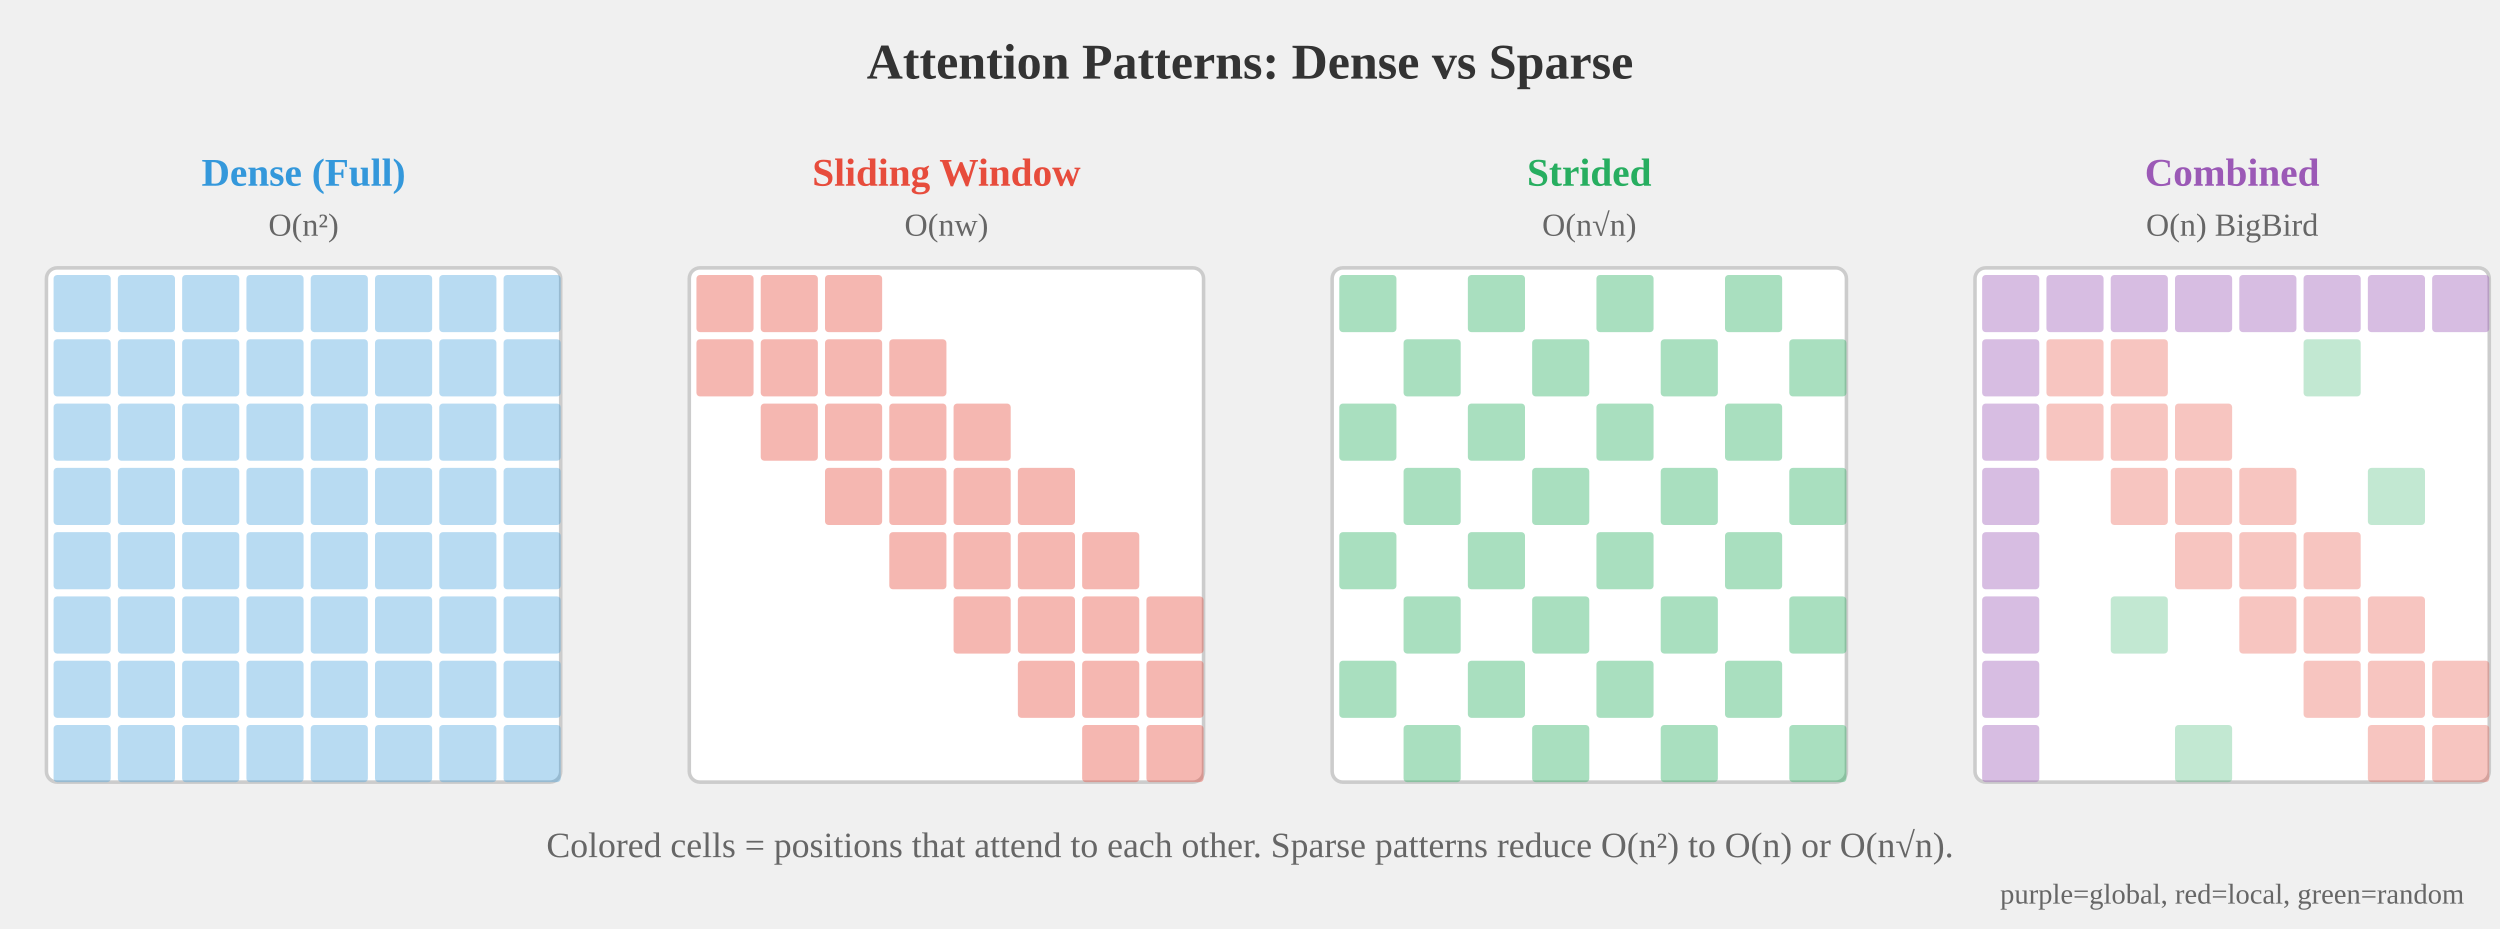
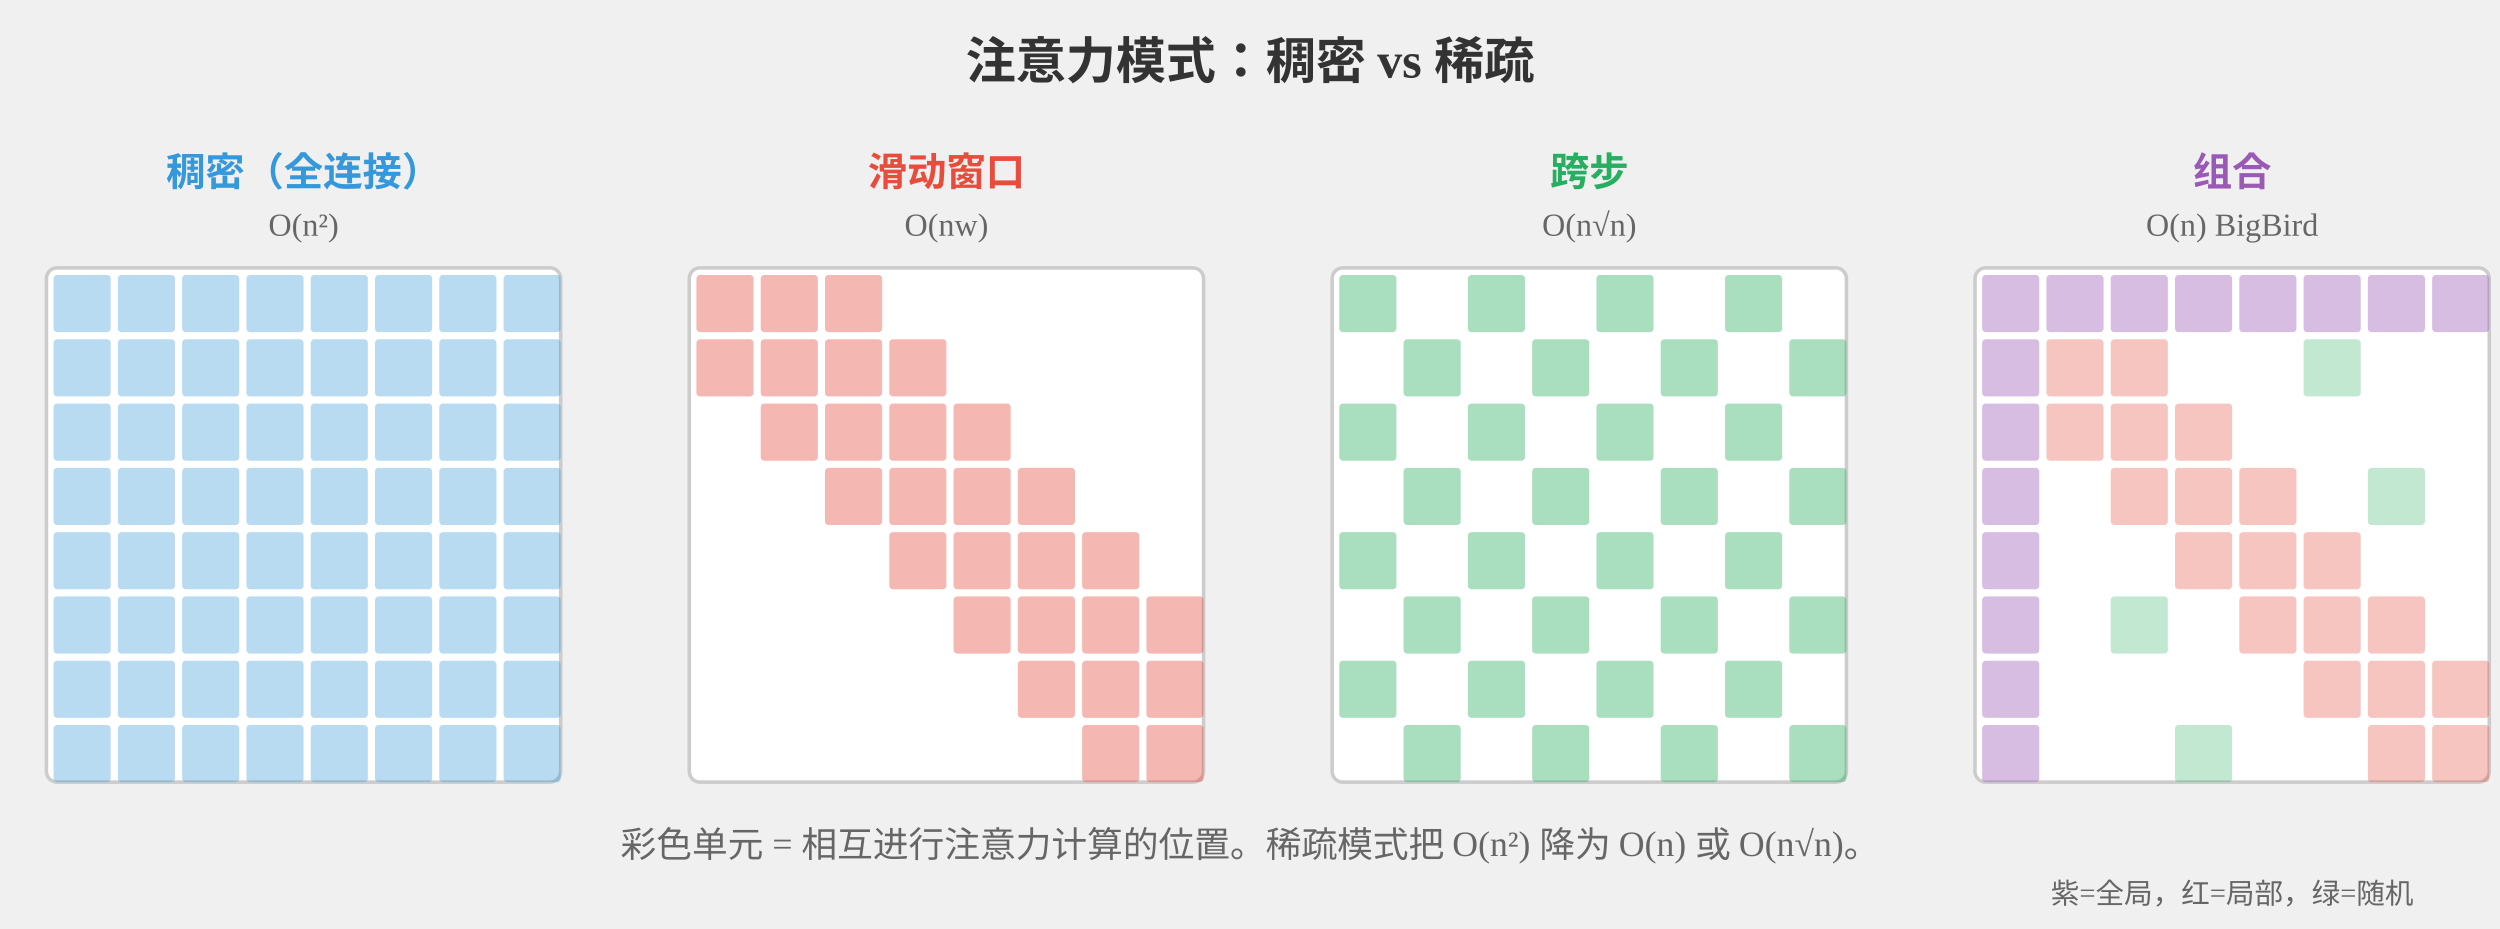
<svg xmlns="http://www.w3.org/2000/svg" width="700" height="260">
-   <text x="350" y="22" fill="#333" font-size="14" font-weight="bold" text-anchor="middle">Attention Patterns: Dense vs Sparse</text>
-   <text x="85" y="52" fill="#3498db" font-size="11" font-weight="bold" text-anchor="middle">Dense (Full)</text>
+   <text x="350" y="22" fill="#333" font-size="14" font-weight="bold" text-anchor="middle">注意力模式：稠密 vs 稀疏</text>
+   <text x="85" y="52" fill="#3498db" font-size="11" font-weight="bold" text-anchor="middle">稠密（全连接）</text>
  <text x="85" y="66" fill="#666" font-size="9" text-anchor="middle">O(n²)</text>
  <g transform="translate(13, 75)">
    <rect x="0" y="0" width="144" height="144" rx="3" fill="white" stroke="#ccc" stroke-width="1" />
    <g opacity="0.35">
      <rect x="2" y="2" width="16" height="16" rx="1" fill="#3498db" />
      <rect x="20" y="2" width="16" height="16" rx="1" fill="#3498db" />
      <rect x="38" y="2" width="16" height="16" rx="1" fill="#3498db" />
      <rect x="56" y="2" width="16" height="16" rx="1" fill="#3498db" />
      <rect x="74" y="2" width="16" height="16" rx="1" fill="#3498db" />
      <rect x="92" y="2" width="16" height="16" rx="1" fill="#3498db" />
      <rect x="110" y="2" width="16" height="16" rx="1" fill="#3498db" />
      <rect x="128" y="2" width="16" height="16" rx="1" fill="#3498db" />
      <rect x="2" y="20" width="16" height="16" rx="1" fill="#3498db" />
      <rect x="20" y="20" width="16" height="16" rx="1" fill="#3498db" />
      <rect x="38" y="20" width="16" height="16" rx="1" fill="#3498db" />
      <rect x="56" y="20" width="16" height="16" rx="1" fill="#3498db" />
      <rect x="74" y="20" width="16" height="16" rx="1" fill="#3498db" />
      <rect x="92" y="20" width="16" height="16" rx="1" fill="#3498db" />
      <rect x="110" y="20" width="16" height="16" rx="1" fill="#3498db" />
      <rect x="128" y="20" width="16" height="16" rx="1" fill="#3498db" />
      <rect x="2" y="38" width="16" height="16" rx="1" fill="#3498db" />
      <rect x="20" y="38" width="16" height="16" rx="1" fill="#3498db" />
      <rect x="38" y="38" width="16" height="16" rx="1" fill="#3498db" />
      <rect x="56" y="38" width="16" height="16" rx="1" fill="#3498db" />
      <rect x="74" y="38" width="16" height="16" rx="1" fill="#3498db" />
      <rect x="92" y="38" width="16" height="16" rx="1" fill="#3498db" />
      <rect x="110" y="38" width="16" height="16" rx="1" fill="#3498db" />
      <rect x="128" y="38" width="16" height="16" rx="1" fill="#3498db" />
      <rect x="2" y="56" width="16" height="16" rx="1" fill="#3498db" />
      <rect x="20" y="56" width="16" height="16" rx="1" fill="#3498db" />
      <rect x="38" y="56" width="16" height="16" rx="1" fill="#3498db" />
      <rect x="56" y="56" width="16" height="16" rx="1" fill="#3498db" />
      <rect x="74" y="56" width="16" height="16" rx="1" fill="#3498db" />
      <rect x="92" y="56" width="16" height="16" rx="1" fill="#3498db" />
      <rect x="110" y="56" width="16" height="16" rx="1" fill="#3498db" />
      <rect x="128" y="56" width="16" height="16" rx="1" fill="#3498db" />
      <rect x="2" y="74" width="16" height="16" rx="1" fill="#3498db" />
      <rect x="20" y="74" width="16" height="16" rx="1" fill="#3498db" />
      <rect x="38" y="74" width="16" height="16" rx="1" fill="#3498db" />
      <rect x="56" y="74" width="16" height="16" rx="1" fill="#3498db" />
      <rect x="74" y="74" width="16" height="16" rx="1" fill="#3498db" />
      <rect x="92" y="74" width="16" height="16" rx="1" fill="#3498db" />
      <rect x="110" y="74" width="16" height="16" rx="1" fill="#3498db" />
      <rect x="128" y="74" width="16" height="16" rx="1" fill="#3498db" />
      <rect x="2" y="92" width="16" height="16" rx="1" fill="#3498db" />
      <rect x="20" y="92" width="16" height="16" rx="1" fill="#3498db" />
      <rect x="38" y="92" width="16" height="16" rx="1" fill="#3498db" />
      <rect x="56" y="92" width="16" height="16" rx="1" fill="#3498db" />
      <rect x="74" y="92" width="16" height="16" rx="1" fill="#3498db" />
      <rect x="92" y="92" width="16" height="16" rx="1" fill="#3498db" />
      <rect x="110" y="92" width="16" height="16" rx="1" fill="#3498db" />
      <rect x="128" y="92" width="16" height="16" rx="1" fill="#3498db" />
      <rect x="2" y="110" width="16" height="16" rx="1" fill="#3498db" />
      <rect x="20" y="110" width="16" height="16" rx="1" fill="#3498db" />
      <rect x="38" y="110" width="16" height="16" rx="1" fill="#3498db" />
      <rect x="56" y="110" width="16" height="16" rx="1" fill="#3498db" />
      <rect x="74" y="110" width="16" height="16" rx="1" fill="#3498db" />
      <rect x="92" y="110" width="16" height="16" rx="1" fill="#3498db" />
      <rect x="110" y="110" width="16" height="16" rx="1" fill="#3498db" />
      <rect x="128" y="110" width="16" height="16" rx="1" fill="#3498db" />
      <rect x="2" y="128" width="16" height="16" rx="1" fill="#3498db" />
      <rect x="20" y="128" width="16" height="16" rx="1" fill="#3498db" />
      <rect x="38" y="128" width="16" height="16" rx="1" fill="#3498db" />
      <rect x="56" y="128" width="16" height="16" rx="1" fill="#3498db" />
      <rect x="74" y="128" width="16" height="16" rx="1" fill="#3498db" />
      <rect x="92" y="128" width="16" height="16" rx="1" fill="#3498db" />
      <rect x="110" y="128" width="16" height="16" rx="1" fill="#3498db" />
      <rect x="128" y="128" width="16" height="16" rx="1" fill="#3498db" />
    </g>
  </g>
-   <text x="265" y="52" fill="#e74c3c" font-size="11" font-weight="bold" text-anchor="middle">Sliding Window</text>
+   <text x="265" y="52" fill="#e74c3c" font-size="11" font-weight="bold" text-anchor="middle">滑动窗口</text>
  <text x="265" y="66" fill="#666" font-size="9" text-anchor="middle">O(nw)</text>
  <g transform="translate(193, 75)">
    <rect x="0" y="0" width="144" height="144" rx="3" fill="white" stroke="#ccc" stroke-width="1" />
    <g opacity="0.4">
      <rect x="2" y="2" width="16" height="16" rx="1" fill="#e74c3c" />
      <rect x="20" y="2" width="16" height="16" rx="1" fill="#e74c3c" />
      <rect x="38" y="2" width="16" height="16" rx="1" fill="#e74c3c" />
      <rect x="2" y="20" width="16" height="16" rx="1" fill="#e74c3c" />
      <rect x="20" y="20" width="16" height="16" rx="1" fill="#e74c3c" />
      <rect x="38" y="20" width="16" height="16" rx="1" fill="#e74c3c" />
      <rect x="56" y="20" width="16" height="16" rx="1" fill="#e74c3c" />
      <rect x="20" y="38" width="16" height="16" rx="1" fill="#e74c3c" />
      <rect x="38" y="38" width="16" height="16" rx="1" fill="#e74c3c" />
      <rect x="56" y="38" width="16" height="16" rx="1" fill="#e74c3c" />
      <rect x="74" y="38" width="16" height="16" rx="1" fill="#e74c3c" />
      <rect x="38" y="56" width="16" height="16" rx="1" fill="#e74c3c" />
      <rect x="56" y="56" width="16" height="16" rx="1" fill="#e74c3c" />
      <rect x="74" y="56" width="16" height="16" rx="1" fill="#e74c3c" />
      <rect x="92" y="56" width="16" height="16" rx="1" fill="#e74c3c" />
      <rect x="56" y="74" width="16" height="16" rx="1" fill="#e74c3c" />
      <rect x="74" y="74" width="16" height="16" rx="1" fill="#e74c3c" />
      <rect x="92" y="74" width="16" height="16" rx="1" fill="#e74c3c" />
      <rect x="110" y="74" width="16" height="16" rx="1" fill="#e74c3c" />
      <rect x="74" y="92" width="16" height="16" rx="1" fill="#e74c3c" />
      <rect x="92" y="92" width="16" height="16" rx="1" fill="#e74c3c" />
      <rect x="110" y="92" width="16" height="16" rx="1" fill="#e74c3c" />
      <rect x="128" y="92" width="16" height="16" rx="1" fill="#e74c3c" />
      <rect x="92" y="110" width="16" height="16" rx="1" fill="#e74c3c" />
      <rect x="110" y="110" width="16" height="16" rx="1" fill="#e74c3c" />
      <rect x="128" y="110" width="16" height="16" rx="1" fill="#e74c3c" />
      <rect x="110" y="128" width="16" height="16" rx="1" fill="#e74c3c" />
      <rect x="128" y="128" width="16" height="16" rx="1" fill="#e74c3c" />
    </g>
  </g>
-   <text x="445" y="52" fill="#27ae60" font-size="11" font-weight="bold" text-anchor="middle">Strided</text>
+   <text x="445" y="52" fill="#27ae60" font-size="11" font-weight="bold" text-anchor="middle">跨步</text>
  <text x="445" y="66" fill="#666" font-size="9" text-anchor="middle">O(n√n)</text>
  <g transform="translate(373, 75)">
    <rect x="0" y="0" width="144" height="144" rx="3" fill="white" stroke="#ccc" stroke-width="1" />
    <g opacity="0.4">
      <rect x="2" y="2" width="16" height="16" rx="1" fill="#27ae60" />
      <rect x="38" y="2" width="16" height="16" rx="1" fill="#27ae60" />
      <rect x="74" y="2" width="16" height="16" rx="1" fill="#27ae60" />
      <rect x="110" y="2" width="16" height="16" rx="1" fill="#27ae60" />
      <rect x="20" y="20" width="16" height="16" rx="1" fill="#27ae60" />
      <rect x="56" y="20" width="16" height="16" rx="1" fill="#27ae60" />
      <rect x="92" y="20" width="16" height="16" rx="1" fill="#27ae60" />
      <rect x="128" y="20" width="16" height="16" rx="1" fill="#27ae60" />
      <rect x="2" y="38" width="16" height="16" rx="1" fill="#27ae60" />
      <rect x="38" y="38" width="16" height="16" rx="1" fill="#27ae60" />
      <rect x="74" y="38" width="16" height="16" rx="1" fill="#27ae60" />
      <rect x="110" y="38" width="16" height="16" rx="1" fill="#27ae60" />
      <rect x="20" y="56" width="16" height="16" rx="1" fill="#27ae60" />
      <rect x="56" y="56" width="16" height="16" rx="1" fill="#27ae60" />
      <rect x="92" y="56" width="16" height="16" rx="1" fill="#27ae60" />
      <rect x="128" y="56" width="16" height="16" rx="1" fill="#27ae60" />
      <rect x="2" y="74" width="16" height="16" rx="1" fill="#27ae60" />
      <rect x="38" y="74" width="16" height="16" rx="1" fill="#27ae60" />
      <rect x="74" y="74" width="16" height="16" rx="1" fill="#27ae60" />
      <rect x="110" y="74" width="16" height="16" rx="1" fill="#27ae60" />
      <rect x="20" y="92" width="16" height="16" rx="1" fill="#27ae60" />
      <rect x="56" y="92" width="16" height="16" rx="1" fill="#27ae60" />
      <rect x="92" y="92" width="16" height="16" rx="1" fill="#27ae60" />
      <rect x="128" y="92" width="16" height="16" rx="1" fill="#27ae60" />
      <rect x="2" y="110" width="16" height="16" rx="1" fill="#27ae60" />
      <rect x="38" y="110" width="16" height="16" rx="1" fill="#27ae60" />
      <rect x="74" y="110" width="16" height="16" rx="1" fill="#27ae60" />
      <rect x="110" y="110" width="16" height="16" rx="1" fill="#27ae60" />
      <rect x="20" y="128" width="16" height="16" rx="1" fill="#27ae60" />
      <rect x="56" y="128" width="16" height="16" rx="1" fill="#27ae60" />
      <rect x="92" y="128" width="16" height="16" rx="1" fill="#27ae60" />
      <rect x="128" y="128" width="16" height="16" rx="1" fill="#27ae60" />
    </g>
  </g>
-   <text x="625" y="52" fill="#9b59b6" font-size="11" font-weight="bold" text-anchor="middle">Combined</text>
+   <text x="625" y="52" fill="#9b59b6" font-size="11" font-weight="bold" text-anchor="middle">组合</text>
  <text x="625" y="66" fill="#666" font-size="9" text-anchor="middle">O(n) BigBird</text>
  <g transform="translate(553, 75)">
    <rect x="0" y="0" width="144" height="144" rx="3" fill="white" stroke="#ccc" stroke-width="1" />
    <g opacity="0.4">
      <rect x="2" y="2" width="16" height="16" rx="1" fill="#9b59b6" />
      <rect x="20" y="2" width="16" height="16" rx="1" fill="#9b59b6" />
      <rect x="38" y="2" width="16" height="16" rx="1" fill="#9b59b6" />
      <rect x="56" y="2" width="16" height="16" rx="1" fill="#9b59b6" />
      <rect x="74" y="2" width="16" height="16" rx="1" fill="#9b59b6" />
      <rect x="92" y="2" width="16" height="16" rx="1" fill="#9b59b6" />
      <rect x="110" y="2" width="16" height="16" rx="1" fill="#9b59b6" />
      <rect x="128" y="2" width="16" height="16" rx="1" fill="#9b59b6" />
      <rect x="2" y="20" width="16" height="16" rx="1" fill="#9b59b6" />
      <rect x="2" y="38" width="16" height="16" rx="1" fill="#9b59b6" />
      <rect x="2" y="56" width="16" height="16" rx="1" fill="#9b59b6" />
      <rect x="2" y="74" width="16" height="16" rx="1" fill="#9b59b6" />
      <rect x="2" y="92" width="16" height="16" rx="1" fill="#9b59b6" />
      <rect x="2" y="110" width="16" height="16" rx="1" fill="#9b59b6" />
      <rect x="2" y="128" width="16" height="16" rx="1" fill="#9b59b6" />
      <rect x="20" y="20" width="16" height="16" rx="1" fill="#e74c3c" opacity="0.8" />
      <rect x="38" y="20" width="16" height="16" rx="1" fill="#e74c3c" opacity="0.8" />
      <rect x="20" y="38" width="16" height="16" rx="1" fill="#e74c3c" opacity="0.8" />
      <rect x="38" y="38" width="16" height="16" rx="1" fill="#e74c3c" opacity="0.8" />
      <rect x="56" y="38" width="16" height="16" rx="1" fill="#e74c3c" opacity="0.8" />
      <rect x="38" y="56" width="16" height="16" rx="1" fill="#e74c3c" opacity="0.8" />
      <rect x="56" y="56" width="16" height="16" rx="1" fill="#e74c3c" opacity="0.8" />
      <rect x="74" y="56" width="16" height="16" rx="1" fill="#e74c3c" opacity="0.8" />
      <rect x="56" y="74" width="16" height="16" rx="1" fill="#e74c3c" opacity="0.8" />
      <rect x="74" y="74" width="16" height="16" rx="1" fill="#e74c3c" opacity="0.8" />
      <rect x="92" y="74" width="16" height="16" rx="1" fill="#e74c3c" opacity="0.8" />
      <rect x="74" y="92" width="16" height="16" rx="1" fill="#e74c3c" opacity="0.8" />
      <rect x="92" y="92" width="16" height="16" rx="1" fill="#e74c3c" opacity="0.8" />
      <rect x="110" y="92" width="16" height="16" rx="1" fill="#e74c3c" opacity="0.8" />
      <rect x="92" y="110" width="16" height="16" rx="1" fill="#e74c3c" opacity="0.8" />
      <rect x="110" y="110" width="16" height="16" rx="1" fill="#e74c3c" opacity="0.8" />
      <rect x="128" y="110" width="16" height="16" rx="1" fill="#e74c3c" opacity="0.8" />
      <rect x="110" y="128" width="16" height="16" rx="1" fill="#e74c3c" opacity="0.8" />
      <rect x="128" y="128" width="16" height="16" rx="1" fill="#e74c3c" opacity="0.8" />
      <rect x="92" y="20" width="16" height="16" rx="1" fill="#27ae60" opacity="0.7" />
      <rect x="110" y="56" width="16" height="16" rx="1" fill="#27ae60" opacity="0.7" />
      <rect x="38" y="92" width="16" height="16" rx="1" fill="#27ae60" opacity="0.7" />
      <rect x="56" y="128" width="16" height="16" rx="1" fill="#27ae60" opacity="0.7" />
    </g>
  </g>
-   <text x="350" y="240" fill="#666" font-size="10" text-anchor="middle">Colored cells = positions that attend to each other. Sparse patterns reduce O(n²) to O(n) or O(n√n).</text>
-   <text x="625" y="253" fill="#666" font-size="8" text-anchor="middle">purple=global, red=local, green=random</text>
+   <text x="350" y="240" fill="#666" font-size="10" text-anchor="middle">彩色单元 = 相互进行注意力计算的位置。稀疏模式把 O(n²) 降为 O(n) 或 O(n√n)。</text>
+   <text x="625" y="253" fill="#666" font-size="8" text-anchor="middle">紫=全局，红=局部，绿=随机</text>
</svg>
